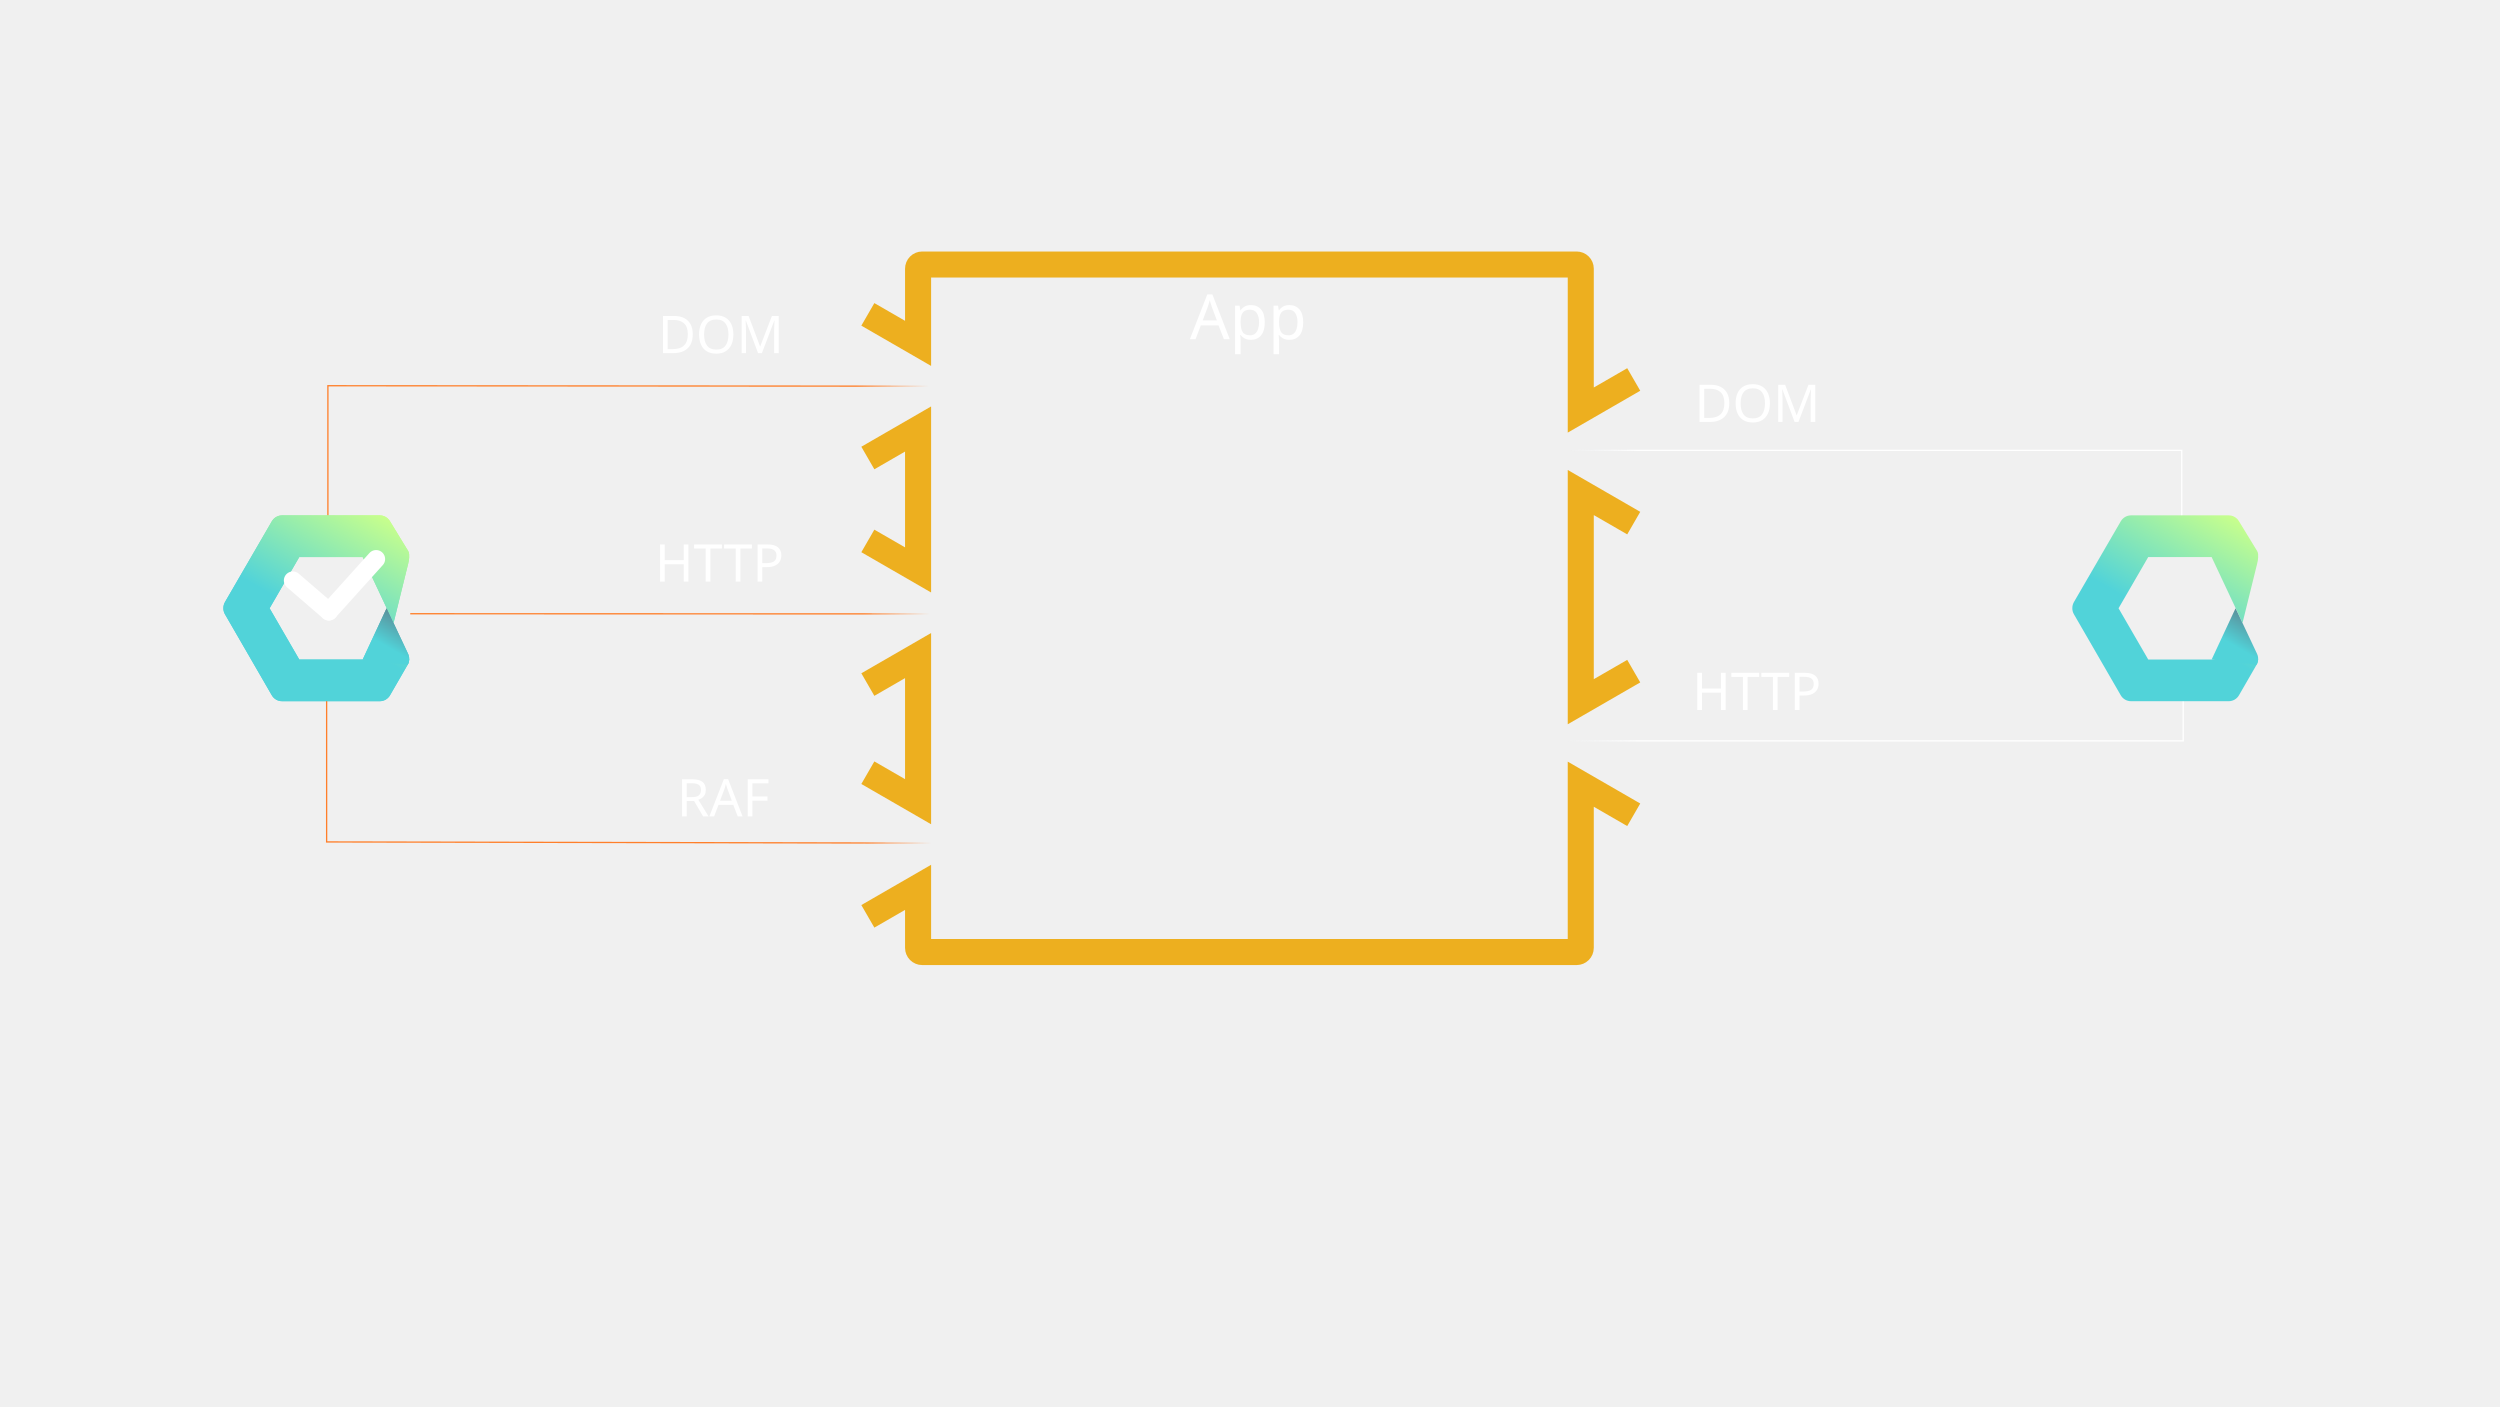
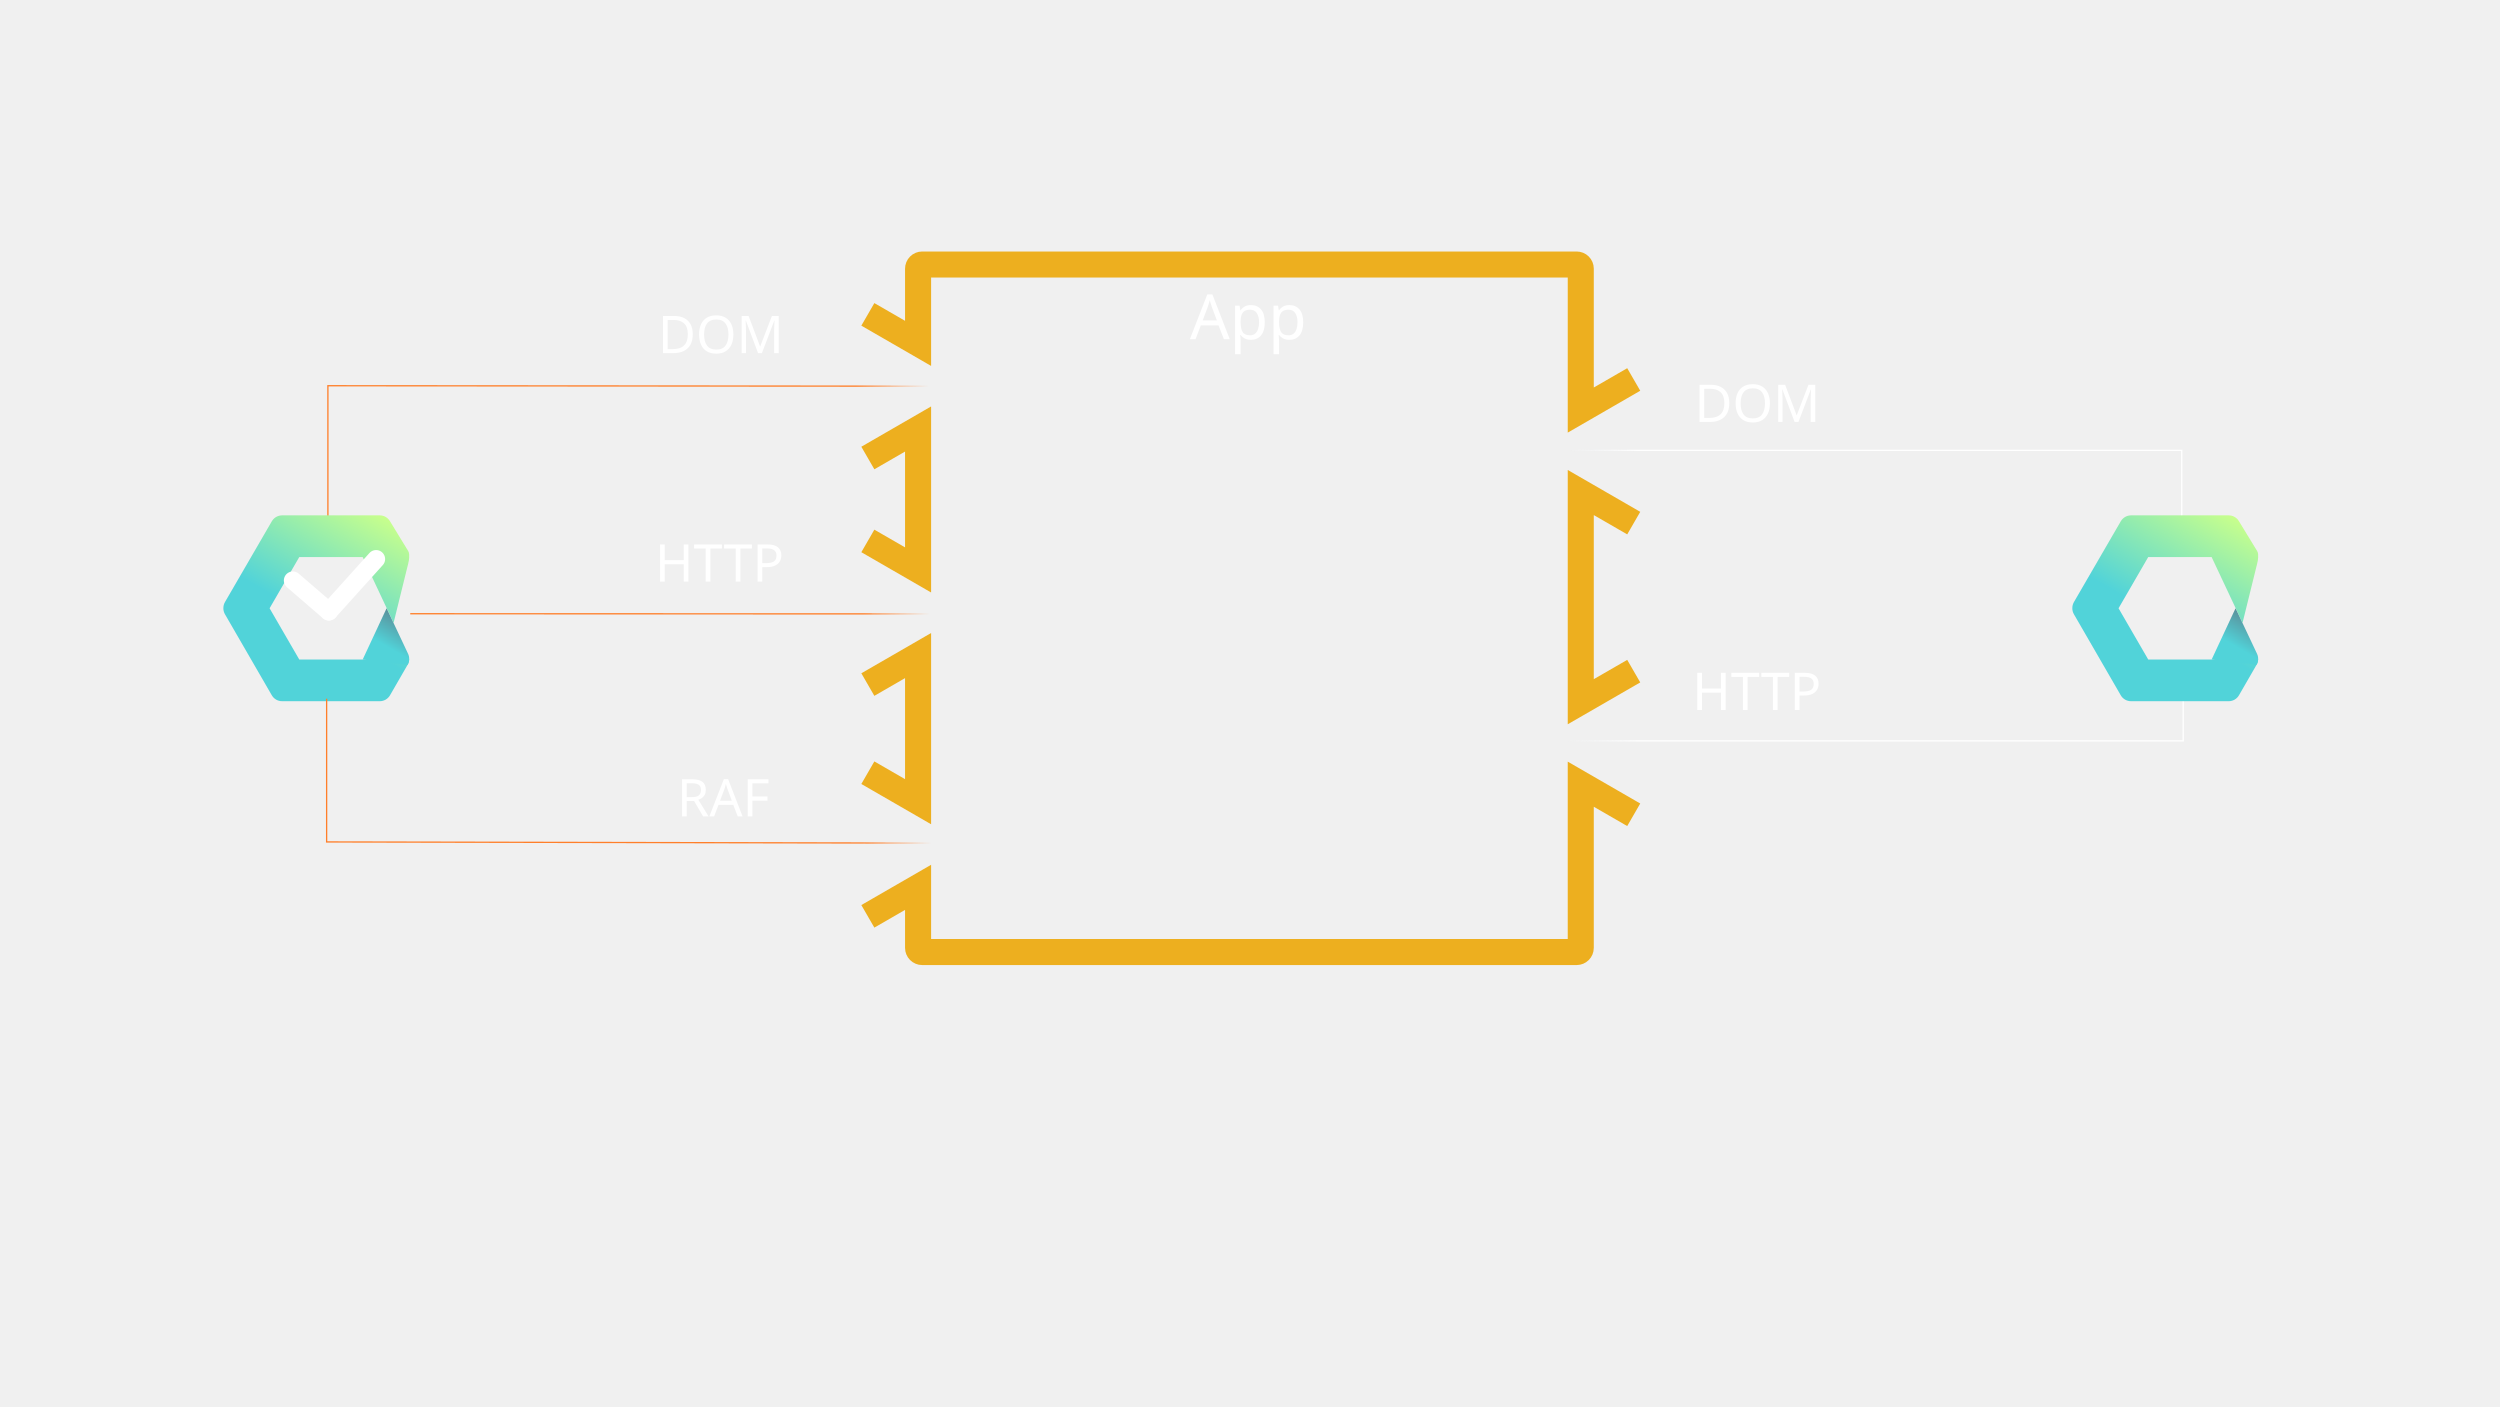
<svg xmlns="http://www.w3.org/2000/svg" xmlns:xlink="http://www.w3.org/1999/xlink" width="1920" height="1080" viewBox="0 0 508 285.75" id="svg8">
  <defs id="defs4523">
+     <linearGradient id="thelast-7" gradientUnits="userSpaceOnUse" x1="186.763" y1="637.383" x2="553.446" y2="2.269">
+       <stop stop-color="#51d3d9" offset=".415" id="stop5946" />
+       <stop stop-color="#c8ff8c" offset="1" id="stop5948" />
+     </linearGradient>
    <linearGradient id="linearGradient4781">
      <stop offset="0" id="stop4777" stop-color="#f7f9fc" stop-opacity="0" />
      <stop offset="1" id="stop4779" stop-color="#fff" />
    </linearGradient>
    <linearGradient id="linearGradient4757">
      <stop offset="0" id="stop4753" stop-color="#ff7f2a" />
      <stop offset="1" id="stop4755" stop-color="#ff7f2a" stop-opacity="0" />
    </linearGradient>
-     <marker orient="auto" id="marker28434" overflow="visible">
-       <path id="path28432" d="M-5.231-2.42L1.324-.01-5.23 2.401c1.047-1.423 1.041-3.37 0-4.821z" fill-rule="evenodd" stroke-width=".375" stroke-linejoin="round" stroke="#fff" fill="#fff" />
-     </marker>
-     <marker id="marker27100" orient="auto" overflow="visible">
-       <path d="M-5.231-2.42L1.324-.01-5.23 2.401c1.047-1.423 1.041-3.37 0-4.821z" id="path27098" fill-rule="evenodd" stroke-width=".375" stroke-linejoin="round" stroke="#fff" fill="#fff" />
-     </marker>
-     <marker orient="auto" id="marker25932" overflow="visible">
-       <path id="path25930" d="M-5.231-2.42L1.324-.01-5.23 2.401c1.047-1.423 1.041-3.37 0-4.821z" fill-rule="evenodd" stroke-width=".375" stroke-linejoin="round" stroke="#fff" fill="#fff" />
-     </marker>
-     <marker id="marker24266" orient="auto" overflow="visible">
-       <path d="M-5.231-2.42L1.324-.01-5.23 2.401c1.047-1.423 1.041-3.37 0-4.821z" id="path24264" fill-rule="evenodd" stroke-width=".375" stroke-linejoin="round" stroke="#fff" fill="#fff" />
-     </marker>
-     <marker orient="auto" id="marker23762" overflow="visible">
-       <path id="path23760" d="M-5.231-2.42L1.324-.01-5.23 2.401c1.047-1.423 1.041-3.37 0-4.821z" fill-rule="evenodd" stroke-width=".375" stroke-linejoin="round" stroke="#fff" fill="#fff" />
-     </marker>
-     <marker orient="auto" id="Arrow1Mend" overflow="visible">
-       <path id="path4542" d="M-4 0l-2 2 7-2-7-2 2 2z" fill-rule="evenodd" stroke="#fff" stroke-width=".4pt" fill="#fff" />
-     </marker>
-     <marker orient="auto" id="Arrow1Lend" overflow="visible">
-       <path id="path4536" d="M-10 0l-4 4L0 0l-14-4 4 4z" fill-rule="evenodd" stroke="#fff" stroke-width=".8pt" fill="#fff" />
-     </marker>
-     <linearGradient xlink:href="#linearGradient5275" id="linearGradient4697" gradientUnits="userSpaceOnUse" x1="186.763" y1="637.383" x2="553.446" y2="2.269" />
-     <linearGradient xlink:href="#felix-3" id="linearGradient4699" gradientUnits="userSpaceOnUse" x1="534.386" y1="527.969" x2="631.412" y2="359.915" />
-     <linearGradient xlink:href="#thelast-7" id="linearGradient4719" gradientUnits="userSpaceOnUse" x1="186.763" y1="637.383" x2="553.446" y2="2.269" />
-     <linearGradient xlink:href="#felix-3" id="linearGradient4721" gradientUnits="userSpaceOnUse" x1="534.386" y1="527.969" x2="631.412" y2="359.915" />
+     <linearGradient xlink:href="#thelast-7-5" id="lgcycle" gradientUnits="userSpaceOnUse" x1="186.763" y1="637.383" x2="553.446" y2="2.269" />
+     <linearGradient xlink:href="#felix-3" id="lgcycleblack" gradientUnits="userSpaceOnUse" x1="534.386" y1="527.969" x2="631.412" y2="359.915" />
    <linearGradient xlink:href="#linearGradient4757" id="linearGradient4759" x1="174.195" y1="89.822" x2="189.003" y2="89.456" gradientUnits="userSpaceOnUse" />
    <linearGradient xlink:href="#linearGradient4757" id="linearGradient4767" x1="175.293" y1="127.295" x2="188.82" y2="128.027" gradientUnits="userSpaceOnUse" />
    <linearGradient xlink:href="#linearGradient4757" id="linearGradient4775" x1="174.744" y1="160.922" x2="189.003" y2="160.555" gradientUnits="userSpaceOnUse" />
    <linearGradient xlink:href="#linearGradient4781" id="linearGradient4785" gradientUnits="userSpaceOnUse" x1="319.008" y1="98.837" x2="333.03" y2="98.654" />
    <linearGradient xlink:href="#linearGradient4781" id="linearGradient4793" x1="318.715" y1="140.776" x2="333.052" y2="141.142" gradientUnits="userSpaceOnUse" />
-     <linearGradient xlink:href="#thelast-7" id="linearGradient5289" gradientUnits="userSpaceOnUse" x1="186.763" y1="637.383" x2="553.446" y2="2.269" />
+     <linearGradient xlink:href="#thelast-7-5" id="linearGradient5289" gradientUnits="userSpaceOnUse" x1="186.763" y1="637.383" x2="553.446" y2="2.269" />
    <linearGradient xlink:href="#felix-3" id="linearGradient5291" gradientUnits="userSpaceOnUse" x1="534.386" y1="527.969" x2="631.412" y2="359.915" />
-     <linearGradient xlink:href="#thelast-7" id="linearGradient5461" gradientUnits="userSpaceOnUse" x1="186.763" y1="637.383" x2="553.446" y2="2.269" />
-     <linearGradient xlink:href="#felix-3" id="linearGradient5463" gradientUnits="userSpaceOnUse" x1="534.386" y1="527.969" x2="631.412" y2="359.915" />
  </defs>
  <path d="M176.346 93.067l10.207-5.894v28.637l-10.207-5.893m0 29.187l10.207-5.893v29.695l-10.207-5.893m0 29.187l10.207-5.893v12.307a.84.84 0 0 0 .842.841h132.976a.84.84 0 0 0 .84-.841v-33.265l10.763 6.214m0-29.187l-10.762 6.213v-42.507l10.762 6.214m0-29.187l-10.762 6.214V54.592a.84.84 0 0 0-.841-.841H187.395a.84.84 0 0 0-.842.841v15.181l-10.207-5.893" id="rect6128" fill="none" stroke="#edaf1f" stroke-width="5.292" />
  <text style="line-height:6.615px" x="241.778" y="68.932" id="text6132" font-weight="400" font-size="10.583" letter-spacing="0" word-spacing="0" font-family="sans-serif" fill="#fff" stroke-width=".265">
    <tspan id="tspan6130" x="241.778" y="68.932" font-size="12.7">App</tspan>
  </text>
  <style id="style4585" />
  <path id="use9611" d="M96.462-31.52h-.591c-.482 0-.886-.416-.886-.91a.85.85 0 0 1 .291-.64l.381-.374a.955.955 0 0 0 0-1.356l-.867-.86a.974.974 0 0 0-.68-.271.981.981 0 0 0-.68.272l-.365.365a.878.878 0 0 1-.661.3c-.497 0-.913-.405-.913-.883v-.594c0-.525-.424-.976-.953-.976h-1.181c-.529 0-.948.447-.948.976v.59c0 .478-.416.883-.914.883a.869.869 0 0 1-.645-.288l-.377-.373a.958.958 0 0 0-.68-.272.981.981 0 0 0-.68.272l-.875.855a.957.957 0 0 0 0 1.352l.366.366a.88.88 0 0 1 .303.657c0 .497-.404.91-.886.91h-.591c-.533 0-.98.415-.98.943v1.182c0 .525.447.944.98.944h.59c.483 0 .887.416.887.91a.88.88 0 0 1-.303.657l-.366.361a.957.957 0 0 0 0 1.353l.867.863a.958.958 0 0 0 .68.272.981.981 0 0 0 .68-.272l.377-.374a.863.863 0 0 1 .646-.287c.497 0 .913.404.913.882v.59c0 .525.42.976.952.976h1.182c.528 0 .948-.447.948-.975v-.591c0-.478.416-.882.913-.882.249 0 .482.109.661.3l.365.364a.981.981 0 0 0 .68.272.981.981 0 0 0 .68-.272l.867-.862a.962.962 0 0 0 0-1.357l-.38-.373a.857.857 0 0 1-.292-.641c0-.498.404-.91.886-.91h.59c.53 0 .906-.416.906-.944v-1.185c.008-.53-.369-.945-.897-.945zm-3.409 1.535a3.108 3.108 0 1 1-6.218 0 3.108 3.108 0 1 1 6.218 0z" fill="#fff" stroke="#d9d20d" stroke-width=".129" />
  <path class="stream hf" id="path8268" d="M66.63 104.895V78.382l136.107.1" fill="none" fill-rule="evenodd" stroke="url(#linearGradient4759)" stroke-width=".265" />
  <path class="stream hf" id="path8270" d="M83.363 124.712l119.374.038" fill="none" fill-rule="evenodd" stroke="url(#linearGradient4767)" stroke-width=".265" />
  <path class="stream hf" id="path8274" d="M297.582 91.516h145.743v17.457" stroke-width=".265" stroke="url(#linearGradient4785)" fill-rule="evenodd" fill="none" />
  <path class="stream hf" id="path8276" d="M290.33 150.544h153.298v-12.557" fill="none" fill-rule="evenodd" stroke="url(#linearGradient4793)" stroke-width=".265" />
  <text style="line-height:6.615px" x="133.687" y="71.756" id="text8228" font-weight="400" font-size="10.583" letter-spacing="0" word-spacing="0" font-family="sans-serif" fill="#fff" stroke-width=".265">
    <tspan id="tspan8226" x="133.687" y="71.756">DOM</tspan>
  </text>
  <text style="line-height:6.615px" x="133.091" y="118.18" id="text8236" font-weight="400" font-size="10.583" letter-spacing="0" word-spacing="0" font-family="sans-serif" fill="#fff" stroke-width=".265">
    <tspan id="tspan8234" x="133.091" y="118.18">HTTP</tspan>
  </text>
  <text id="text8240" y="165.895" x="137.559" style="line-height:6.615px" font-weight="400" font-size="10.583" letter-spacing="0" word-spacing="0" font-family="sans-serif" fill="#fff" stroke-width=".265">
    <tspan y="165.895" x="137.559" id="tspan8238">RAF</tspan>
  </text>
  <text id="text8246" y="85.74" x="344.311" style="line-height:6.615px" font-weight="400" font-size="10.583" letter-spacing="0" word-spacing="0" font-family="sans-serif" fill="#fff" stroke-width=".265">
    <tspan y="85.74" x="344.311" id="tspan8244">DOM</tspan>
  </text>
  <text id="text8254" y="144.266" x="343.856" style="line-height:6.615px" font-weight="400" font-size="10.583" letter-spacing="0" word-spacing="0" font-family="sans-serif" fill="#fff" stroke-width=".265">
    <tspan y="144.266" x="343.856" id="tspan8252">HTTP</tspan>
  </text>
  <g id="g4657" transform="translate(45.387 104.72) scale(.05901)">
-     <linearGradient y2="2.269" x2="553.446" y1="637.383" x1="186.763" gradientUnits="userSpaceOnUse" id="thelast-7">
+     <linearGradient y2="2.269" x2="553.446" y1="637.383" x1="186.763" gradientUnits="userSpaceOnUse" id="thelast-7-5">
      <stop id="stop4643" offset=".415" stop-color="#51d3d9" />
      <stop id="stop4645" offset="1" stop-color="#c8ff8c" />
    </linearGradient>
-     <path id="path4648" d="M639.9 495.8c-.3 6.5-2.1 12.9-5.4 18.7l-60.6 105c-7.3 12.7-20.8 20.5-35.4 20.5H202.2c-14.6 0-28.1-7.8-35.4-20.4L5.5 340.5C1.8 334.1 0 327.1 0 320s1.4-14.5 5.7-21.7L166.9 20.4C174.2 7.8 187.7 0 202.2 0h336.3c14.6 0 28.1 7.8 35.4 20.4 0 0 58.3 95.5 62.5 102.3 4.2 6.8 3.5 15.4 3.5 22.4 0 6-1.7 14.2-3.3 20.7-1.6 6.5-50.4 204.3-50.4 204.3L479.7 143.6H261.4L159.2 320l102.2 176.4h218.2z" fill="url(#linearGradient4697)" />
+     <path id="path4648" d="M639.9 495.8c-.3 6.5-2.1 12.9-5.4 18.7l-60.6 105c-7.3 12.7-20.8 20.5-35.4 20.5H202.2c-14.6 0-28.1-7.8-35.4-20.4L5.5 340.5C1.8 334.1 0 327.1 0 320s1.4-14.5 5.7-21.7L166.9 20.4C174.2 7.8 187.7 0 202.2 0h336.3c14.6 0 28.1 7.8 35.4 20.4 0 0 58.3 95.5 62.5 102.3 4.2 6.8 3.5 15.4 3.5 22.4 0 6-1.7 14.2-3.3 20.7-1.6 6.5-50.4 204.3-50.4 204.3L479.7 143.6H261.4L159.2 320l102.2 176.4h218.2z" fill="url(#lgcycle)" />
    <linearGradient y2="359.915" x2="631.412" y1="527.969" x1="534.386" gradientUnits="userSpaceOnUse" id="felix-3">
      <stop id="stop4650" offset=".415" stop-color="#51d3d9" />
      <stop id="stop4652" offset="1" stop-color="#5a919b" />
    </linearGradient>
-     <path id="path4655" d="M562.1 319.9l74 156.9c5.7 12.1 5.1 26.2-1.6 37.8l-154.8-18.1z" fill="url(#linearGradient4699)" />
+     <path id="path4655" d="M562.1 319.9l74 156.9c5.7 12.1 5.1 26.2-1.6 37.8l-154.8-18.1z" fill="url(#lgcycleblack)" />
  </g>
  <path d="M66.372 141.977v29.103l136.365.266" id="path4723" class="stream hf" fill="none" fill-rule="evenodd" stroke="url(#linearGradient4775)" stroke-width=".265" />
-   <g id="g5459" transform="translate(45.387 104.72) scale(.05901)">
-     <linearGradient y2="2.269" x2="553.446" y1="637.383" x1="186.763" gradientUnits="userSpaceOnUse" id="linearGradient5447">
-       <stop id="stop5443" offset=".415" stop-color="#51d3d9" />
-       <stop id="stop5445" offset="1" stop-color="#c8ff8c" />
-     </linearGradient>
-     <path id="path5449" d="M639.9 495.8c-.3 6.5-2.1 12.9-5.4 18.7l-60.6 105c-7.3 12.7-20.8 20.5-35.4 20.5H202.2c-14.6 0-28.1-7.8-35.4-20.4L5.5 340.5C1.8 334.1 0 327.1 0 320s1.4-14.5 5.7-21.7L166.9 20.4C174.2 7.8 187.7 0 202.2 0h336.3c14.6 0 28.1 7.8 35.4 20.4 0 0 58.3 95.5 62.5 102.3 4.2 6.8 3.5 15.4 3.5 22.4 0 6-1.7 14.2-3.3 20.7-1.6 6.5-50.4 204.3-50.4 204.3L479.7 143.6H261.4L159.2 320l102.2 176.4h218.2z" fill="url(#linearGradient5461)" />
-     <linearGradient y2="359.915" x2="631.412" y1="527.969" x1="534.386" gradientUnits="userSpaceOnUse" id="linearGradient5455">
-       <stop id="stop5451" offset=".415" stop-color="#51d3d9" />
-       <stop id="stop5453" offset="1" stop-color="#5a919b" />
-     </linearGradient>
-     <path id="path5457" d="M562.1 319.9l74 156.9c5.7 12.1 5.1 26.2-1.6 37.8l-154.8-18.1z" fill="url(#linearGradient5463)" />
-   </g>
  <path class="time-min" d="M66.826 124.254l9.602-10.656" id="path4501" fill="none" stroke="#fff" stroke-width="3.657" stroke-linecap="round" />
  <path class="time-hour" d="M66.826 124.254l-7.318-6.307" id="path4503" fill="none" stroke="#fff" stroke-width="3.657" stroke-linecap="round" />
  <g transform="translate(421.095 104.72) scale(.05901)" id="g5287">
-     <linearGradient id="linearGradient5275" gradientUnits="userSpaceOnUse" x1="186.763" y1="637.383" x2="553.446" y2="2.269">
-       <stop stop-color="#51d3d9" offset=".415" id="stop5271" />
-       <stop stop-color="#c8ff8c" offset="1" id="stop5273" />
-     </linearGradient>
    <path d="M639.9 495.8c-.3 6.5-2.1 12.9-5.4 18.7l-60.6 105c-7.3 12.7-20.8 20.5-35.4 20.5H202.2c-14.6 0-28.1-7.8-35.4-20.4L5.5 340.5C1.8 334.1 0 327.1 0 320s1.4-14.5 5.7-21.7L166.9 20.4C174.2 7.8 187.7 0 202.2 0h336.3c14.6 0 28.1 7.8 35.4 20.4 0 0 58.3 95.5 62.5 102.3 4.2 6.8 3.5 15.4 3.5 22.4 0 6-1.7 14.2-3.3 20.7-1.6 6.5-50.4 204.3-50.4 204.3L479.7 143.6H261.4L159.2 320l102.2 176.4h218.2z" id="path5277" fill="url(#linearGradient5289)" />
-     <linearGradient id="linearGradient5283" gradientUnits="userSpaceOnUse" x1="534.386" y1="527.969" x2="631.412" y2="359.915">
-       <stop stop-color="#51d3d9" offset=".415" id="stop5279" />
-       <stop stop-color="#5a919b" offset="1" id="stop5281" />
-     </linearGradient>
    <path d="M562.1 319.9l74 156.9c5.7 12.1 5.1 26.2-1.6 37.8l-154.8-18.1z" id="path5285" fill="url(#linearGradient5291)" />
  </g>
</svg>
